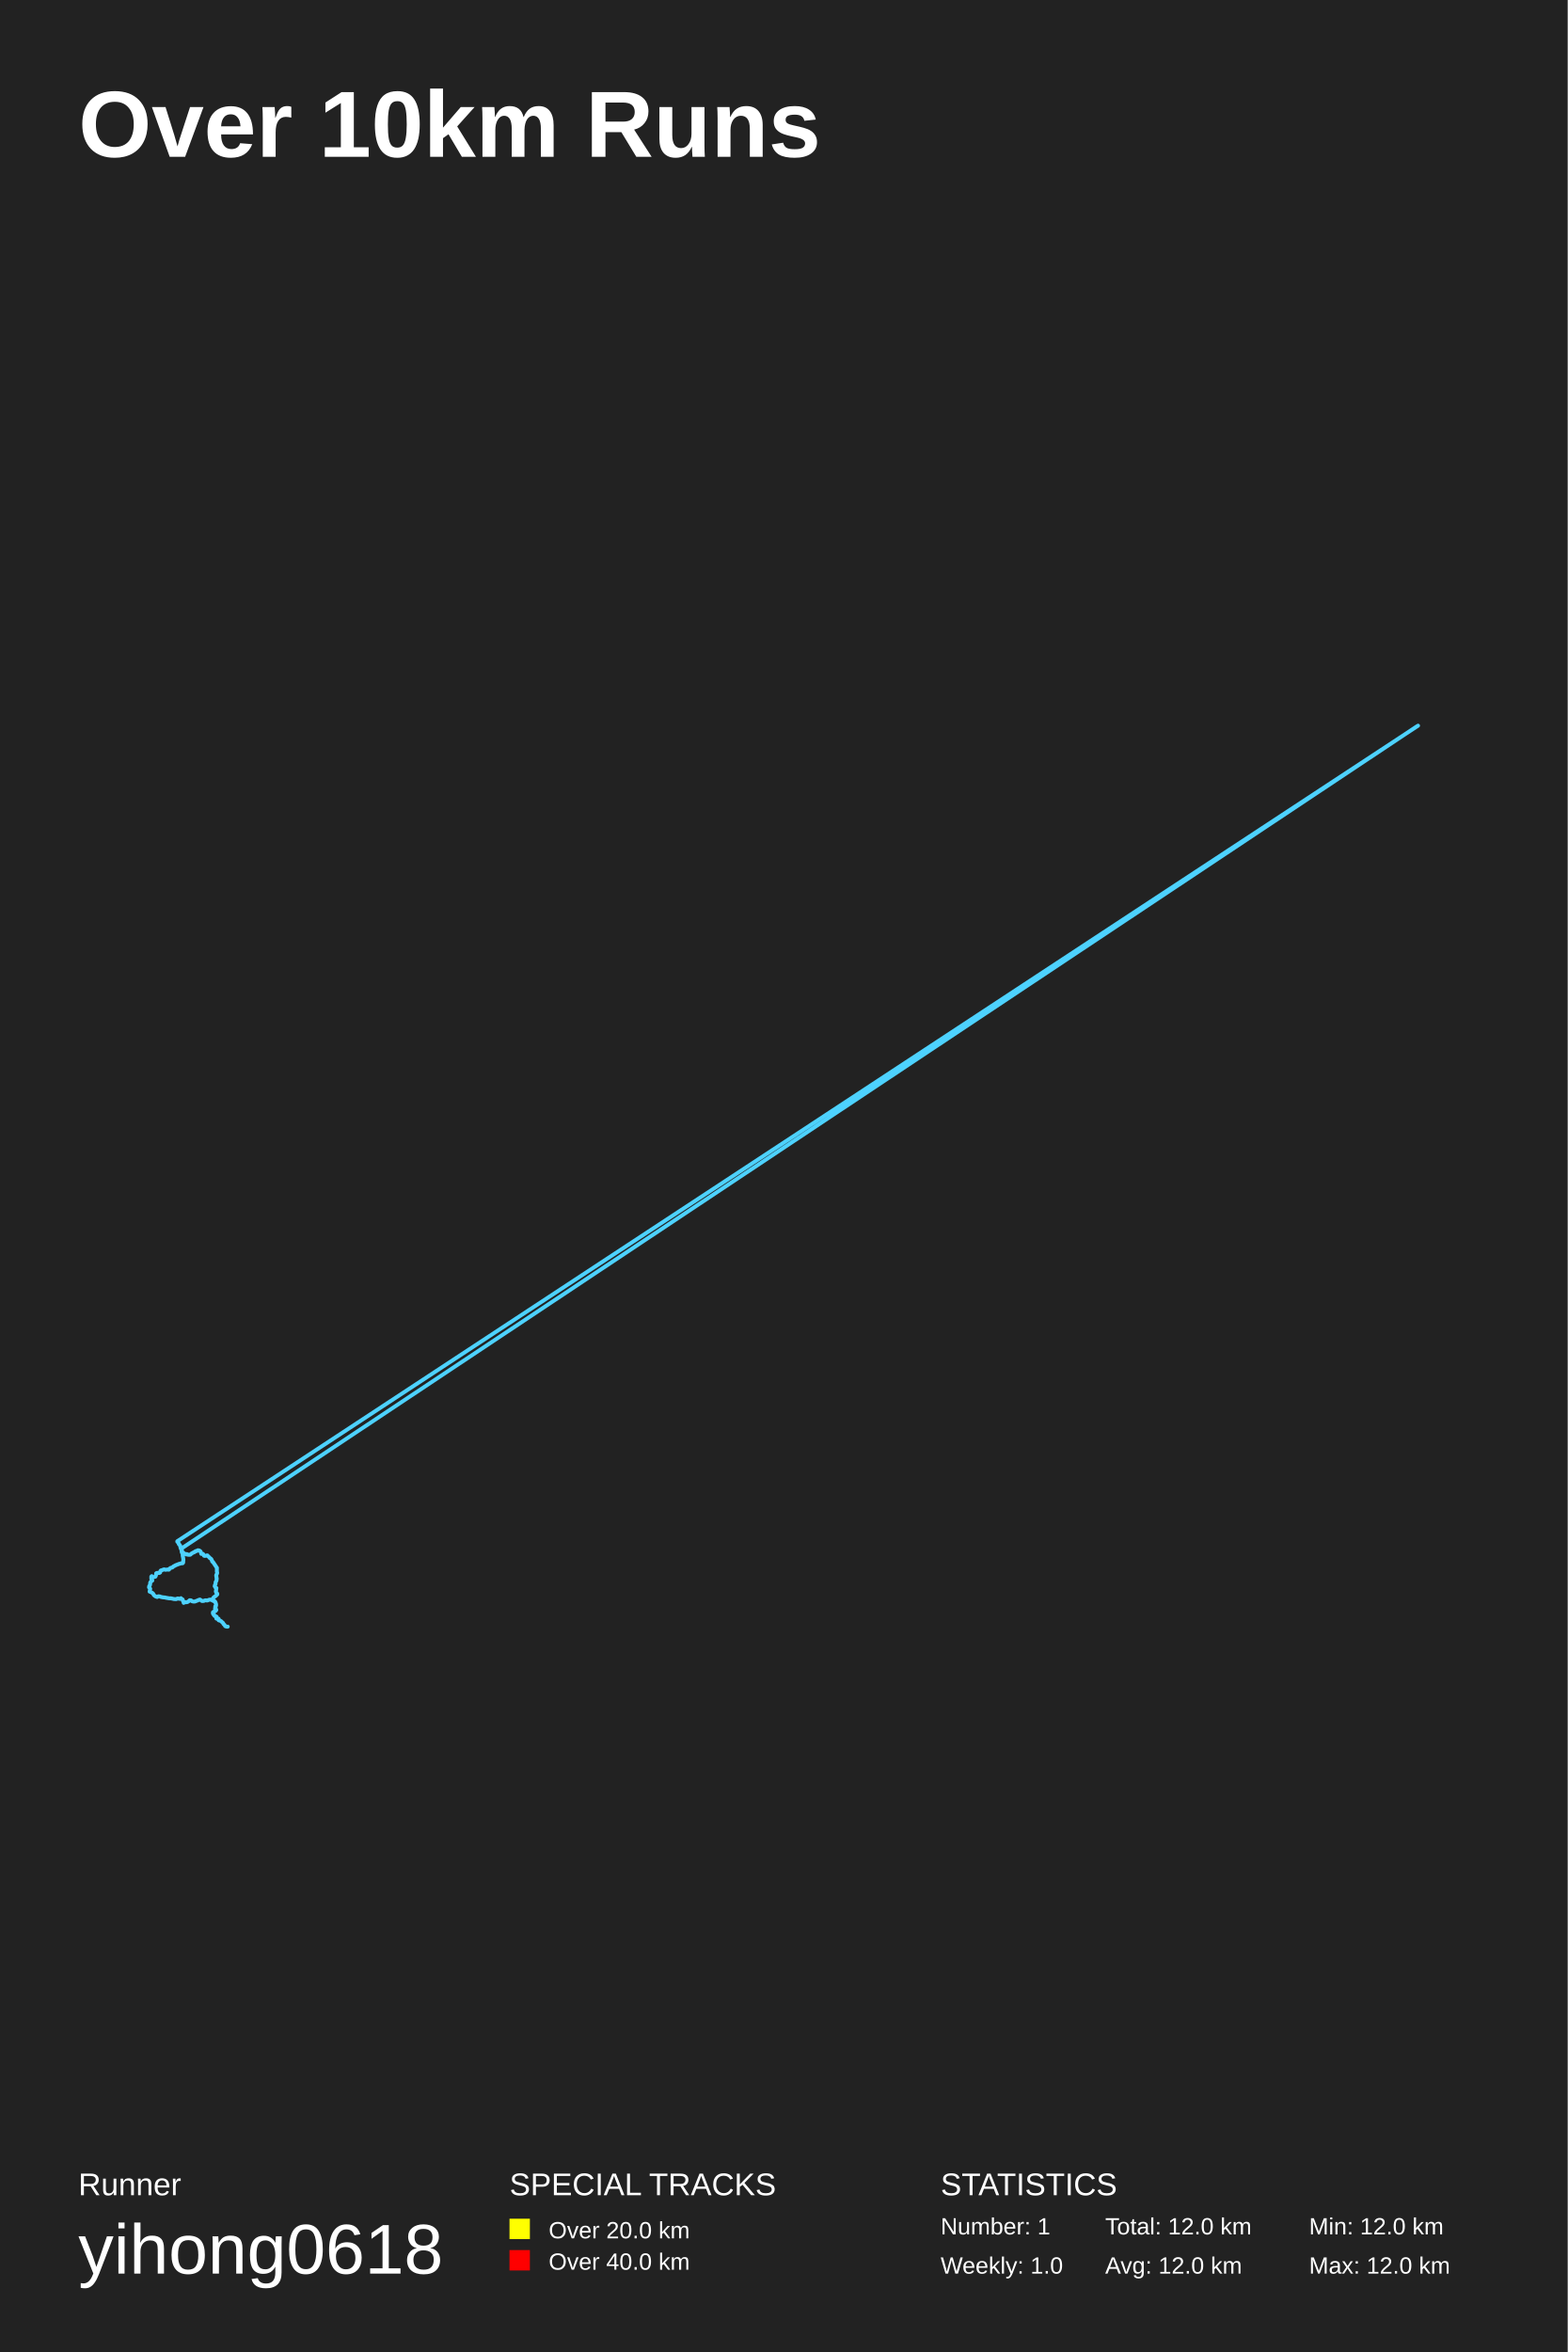
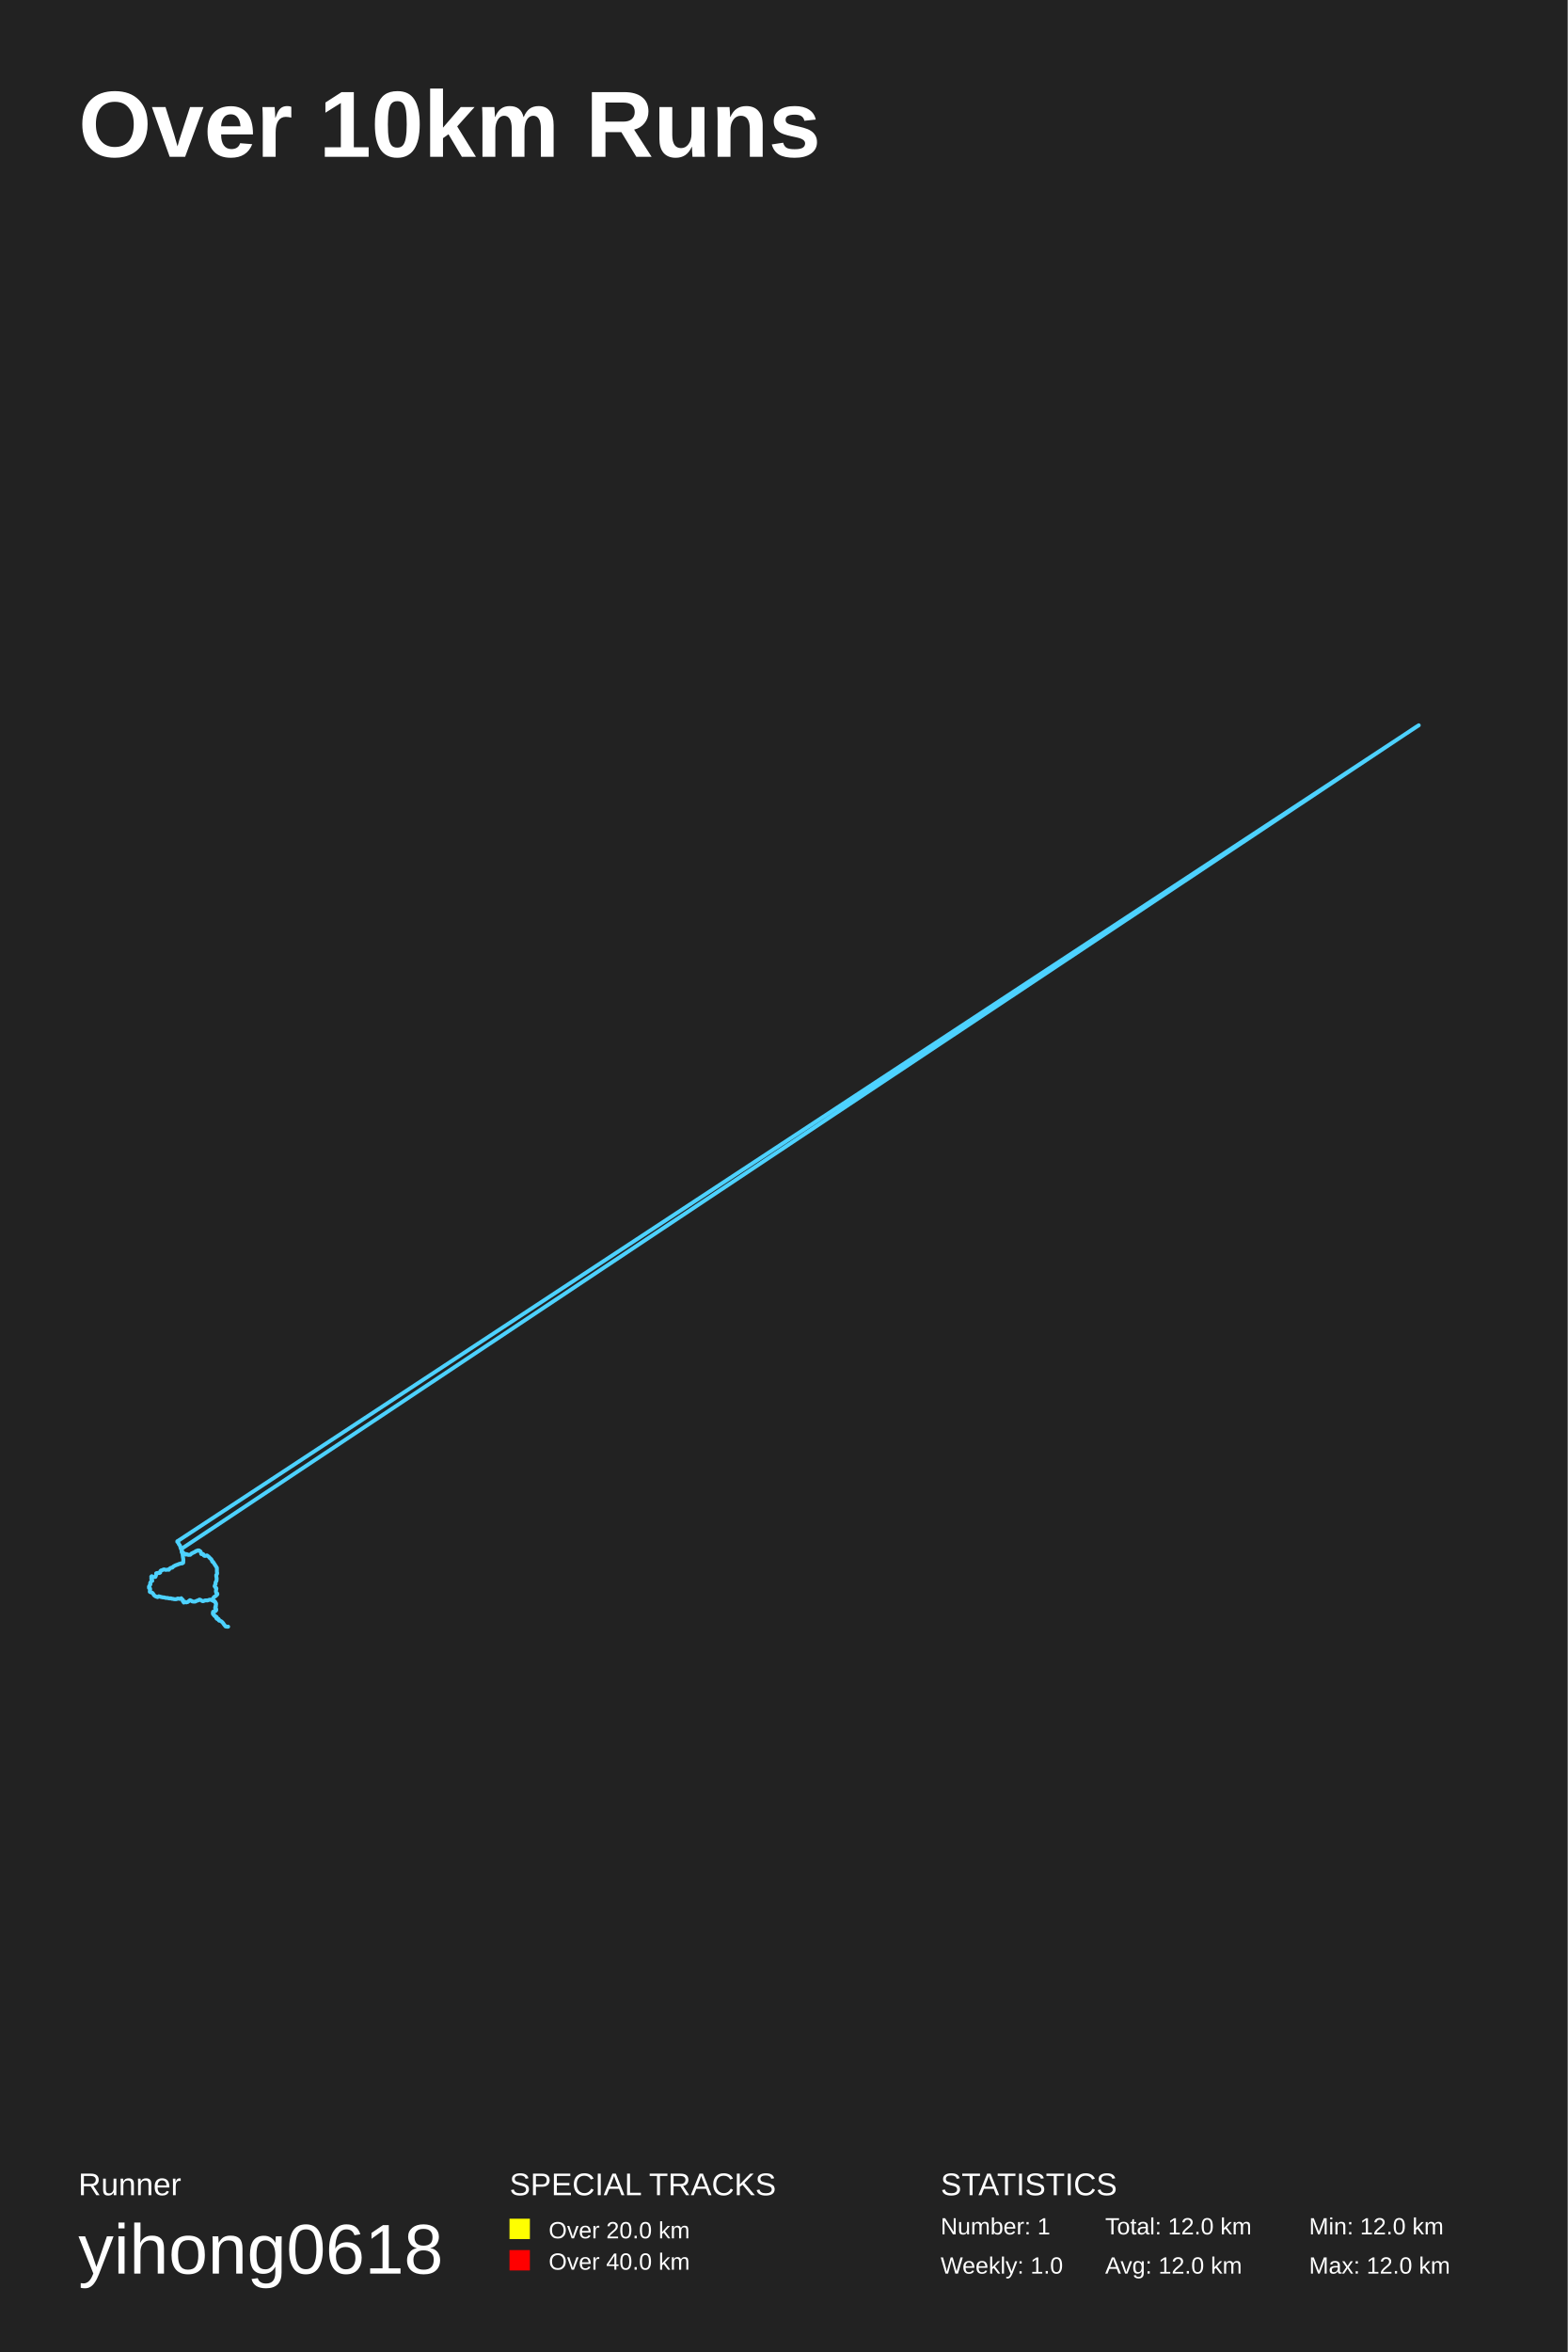
<svg xmlns="http://www.w3.org/2000/svg" baseProfile="full" height="300mm" version="1.1" viewBox="0,0,200,300" width="200mm">
  <defs />
  <rect fill="#222222" height="300" width="200" x="0" y="0" />
  <text fill="#FFFFFF" style="font-size:12px; font-family:Arial; font-weight:bold;" x="10" y="20">Over 10km Runs</text>
  <text fill="#FFFFFF" style="font-size:4px; font-family:Arial" x="10" y="280">Runner</text>
  <text fill="#FFFFFF" style="font-size:9px; font-family:Arial" x="10" y="290">yihong0618</text>
  <text fill="#FFFFFF" style="font-size:4px; font-family:Arial" x="65" y="280">SPECIAL TRACKS</text>
  <rect fill="yellow" height="2.6" width="2.6" x="65" y="283" />
  <text fill="#FFFFFF" style="font-size:3px; font-family:Arial" x="70" y="285.5">Over 20.0 km</text>
  <rect fill="red" height="2.6" width="2.6" x="65" y="287" />
  <text fill="#FFFFFF" style="font-size:3px; font-family:Arial" x="70" y="289.5">Over 40.0 km</text>
  <text fill="#FFFFFF" style="font-size:4px; font-family:Arial" x="120" y="280">STATISTICS</text>
  <text fill="#FFFFFF" style="font-size:3px; font-family:Arial" x="120" y="285">Number: 1</text>
  <text fill="#FFFFFF" style="font-size:3px; font-family:Arial" x="120" y="290">Weekly: 1.0</text>
  <text fill="#FFFFFF" style="font-size:3px; font-family:Arial" x="141" y="285">Total: 12.0 km</text>
  <text fill="#FFFFFF" style="font-size:3px; font-family:Arial" x="141" y="290">Avg: 12.0 km</text>
  <text fill="#FFFFFF" style="font-size:3px; font-family:Arial" x="167" y="285">Min: 12.0 km</text>
  <text fill="#FFFFFF" style="font-size:3px; font-family:Arial" x="167" y="290">Max: 12.0 km</text>
-   <polyline fill="none" opacity="1" points="28.017,206.706 27.899,206.669 27.851,206.564 27.856,206.458 27.732,206.485 27.599,206.448 27.623,206.269 27.566,206.184 27.457,206.163 27.352,206.095 27.3,205.989 27.21,205.905 27.157,205.768 27.167,205.642 27.333,205.536 27.452,205.51 27.566,205.363 27.542,205.247 27.428,205.163 27.476,205.041 27.462,204.894 27.538,204.783 27.566,204.646 27.542,204.525 27.481,204.415 27.428,204.283 27.338,204.193 27.224,204.193 27.224,204.188 27.243,204.193 27.214,204.199 27.224,204.199 27.219,204.199 27.21,204.204 27.214,204.209 27.214,204.204 27.138,204.114 27.138,203.983 27.153,203.909 27.214,203.809 27.272,203.74 27.338,203.693 27.443,203.614 27.552,203.535 27.656,203.43 27.718,203.366 27.718,203.272 27.637,203.193 27.571,203.103 27.533,202.961 27.566,202.876 27.576,202.782 27.58,202.65 27.609,202.55 27.485,202.487 27.471,202.418 27.39,202.334 27.424,202.16 27.485,202.086 27.5,201.965 27.504,201.812 27.58,201.681 27.623,201.581 27.633,201.454 27.656,201.344 27.618,201.244 27.618,201.138 27.595,201.054 27.58,200.912 27.656,200.775 27.699,200.664 27.699,200.559 27.661,200.432 27.671,200.301 27.666,200.153 27.675,199.979 27.656,199.958 27.157,199.21 27.077,199.179 27.053,199.084 27.024,199.015 27.005,198.984 26.982,198.905 26.934,198.852 26.877,198.789 26.811,198.762 26.763,198.731 26.706,198.646 26.644,198.589 26.535,198.494 26.473,198.404 26.412,198.388 26.326,198.431 26.226,198.441 26.131,198.462 26.022,198.431 25.989,198.341 25.941,198.262 25.889,198.199 25.794,198.204 25.704,198.199 25.699,198.172 25.732,198.162 25.708,198.172 25.694,198.199 25.68,198.178 25.675,198.188 25.689,198.204 25.685,198.183 25.694,198.172 25.699,198.167 25.656,198.104 25.628,198.004 25.609,197.941 25.566,197.872 25.547,197.851 25.485,197.819 25.433,197.772 25.352,197.783 25.29,197.74 25.262,197.751 25.257,197.735 25.167,197.777 25.105,197.814 25.058,197.846 24.982,197.841 24.944,197.877 24.848,197.914 24.82,197.972 24.768,197.983 24.711,198.02 24.654,198.025 24.578,198.078 24.492,198.12 24.392,198.188 24.326,198.272 24.231,198.32 24.155,198.309 24.079,198.315 23.989,198.304 23.951,198.294 23.965,198.278 23.993,198.294 23.97,198.294 23.917,198.294 23.875,198.241 23.808,198.22 23.756,198.267 23.684,198.215 23.608,198.204 23.537,198.215 23.471,198.13 23.414,198.067 23.357,198.035 23.347,198.046 23.319,197.993 23.262,197.925 23.195,197.92 23.2,197.925 23.19,197.909 23.167,197.862 23.195,197.777 23.2,197.719 23.133,197.667 23.114,197.603 23.091,197.53 23.048,197.482 23.029,197.393 23.01,197.293 22.981,197.135 22.91,197.082 22.882,196.998 22.81,196.95 22.81,196.876 22.749,196.787 22.682,196.708 22.673,196.645 22.644,196.634 22.625,196.65 22.649,196.65 22.649,196.645 22.63,196.639 22.639,196.645 22.649,196.645 22.687,196.576 22.692,196.566 22.663,196.597 22.639,196.581 22.625,196.592 22.616,196.603 22.625,196.592 22.625,196.587 22.63,196.587 22.635,196.571 22.639,196.581 22.635,196.576 180.91,92.562 180.815,92.62 180.815,92.62 180.815,92.62 180.739,92.662 180.629,92.736 23.105,197.546 23.138,197.656 23.186,197.735 23.176,197.841 23.186,197.956 23.214,198.051 23.281,198.136 23.304,198.262 23.304,198.383 23.328,198.546 23.361,198.678 23.376,198.82 23.395,198.926 23.38,199.089 23.366,199.215 23.371,199.3 23.3,199.395 23.119,199.395 23,199.442 22.867,199.468 22.749,199.516 22.611,199.568 22.492,199.616 22.387,199.653 22.307,199.721 22.202,199.753 22.093,199.821 22.064,199.863 22.05,199.879 22.05,199.884 21.998,199.921 21.927,199.953 21.832,199.969 21.746,200 21.656,200.064 21.613,200.106 21.57,200.2 21.475,200.222 21.395,200.19 21.29,200.2 21.195,200.222 21.086,200.227 21.005,200.185 20.91,200.174 20.824,200.222 20.763,200.227 20.691,200.28 20.601,200.29 20.506,200.322 20.463,200.39 20.425,200.48 20.44,200.559 20.397,200.596 20.354,200.617 20.321,200.632 20.245,200.643 20.135,200.632 20.045,200.622 19.941,200.659 19.917,200.685 19.931,200.727 19.926,200.806 19.907,200.859 19.893,200.901 19.888,200.959 19.865,201.017 19.822,201.107 19.722,201.128 19.641,201.154 19.584,201.175 19.494,201.228 19.428,201.201 19.404,201.154 19.371,201.164 19.337,201.128 19.328,201.101 19.356,201.091 19.361,201.038 19.333,201.075 19.304,201.101 19.304,201.196 19.304,201.333 19.333,201.481 19.432,201.602 19.342,201.67 19.238,201.739 19.157,201.886 19.157,202.044 19.128,202.186 19.033,202.318 19.014,202.476 19.095,202.555 19.162,202.65 19.143,202.74 19.119,202.85 19.086,203.013 19.195,203.056 19.314,203.119 19.418,203.166 19.556,203.293 19.599,203.419 19.727,203.545 19.898,203.646 20.059,203.698 20.193,203.609 20.373,203.624 20.535,203.688 20.706,203.725 20.886,203.751 21.01,203.756 21.124,203.782 21.238,203.809 21.357,203.825 21.475,203.851 21.632,203.872 21.775,203.867 21.908,203.893 22.026,203.914 22.15,203.951 22.297,203.962 22.478,203.972 22.62,203.898 22.711,203.883 22.848,203.925 23.01,203.94 23.081,203.851 23.148,203.935 23.3,204.014 23.333,204.172 23.395,204.288 23.437,204.451 23.532,204.33 23.732,204.372 23.913,204.341 24.065,204.241 24.202,204.114 24.378,204.13 24.487,204.235 24.658,204.278 24.863,204.278 24.967,204.23 25.105,204.183 25.257,204.114 25.409,204.051 25.504,204.025 25.632,204.104 25.761,204.204 25.884,204.204 26.003,204.199 26.098,204.146 26.26,204.12 26.426,204.151 26.554,204.099 26.673,204.056 26.763,204.035 26.906,204.041 27.043,204.109 27.181,204.135 27.267,204.167 27.381,204.22 27.485,204.357 27.519,204.499 27.566,204.636 27.566,204.794 27.504,204.941 27.485,205.078 27.538,205.22 27.595,205.352 27.504,205.473 27.357,205.515 27.243,205.631 27.205,205.758 27.276,205.916 27.352,206.047 27.5,206.148 27.642,206.221 27.637,206.358 27.728,206.453 27.884,206.469 27.918,206.616 28.055,206.701 28.226,206.795 28.336,206.911 28.459,207.011 28.516,207.154 28.645,207.259 28.725,207.412 28.892,207.48 29.053,207.48" stroke="#4DD2FF" stroke-dasharray="none" stroke-linecap="round" stroke-linejoin="round" stroke-width="0.5" />
+   <polyline fill="none" opacity="1" points="27.97,206.719 27.884,206.64 27.865,206.55 27.813,206.466 27.694,206.498 27.595,206.398 27.623,206.245 27.533,206.198 27.424,206.161 27.333,206.071 27.276,205.976 27.176,205.887 27.153,205.745 27.186,205.581 27.362,205.534 27.49,205.497 27.566,205.328 27.519,205.244 27.447,205.139 27.462,205.012 27.495,204.875 27.542,204.744 27.571,204.628 27.504,204.523 27.495,204.386 27.4,204.27 27.286,204.196 27.229,204.201 27.238,204.201 27.243,204.206 27.214,204.206 27.229,204.212 27.219,204.206 27.21,204.212 27.214,204.217 27.219,204.212 27.124,204.085 27.138,203.969 27.167,203.89 27.234,203.796 27.295,203.727 27.352,203.669 27.471,203.606 27.571,203.522 27.675,203.422 27.728,203.343 27.713,203.253 27.599,203.179 27.566,203.079 27.538,202.948 27.566,202.853 27.571,202.763 27.609,202.626 27.566,202.526 27.481,202.479 27.447,202.426 27.381,202.321 27.443,202.142 27.5,202.063 27.49,201.931 27.519,201.789 27.604,201.673 27.628,201.546 27.637,201.436 27.642,201.325 27.623,201.22 27.609,201.125 27.59,201.035 27.59,200.893 27.68,200.772 27.704,200.651 27.675,200.53 27.671,200.409 27.671,200.272 27.671,200.119 27.671,199.977 27.181,199.218 27.119,199.213 27.062,199.16 27.043,199.076 27.02,198.997 27.001,198.976 26.967,198.897 26.906,198.855 26.858,198.797 26.787,198.739 26.754,198.723 26.697,198.639 26.625,198.57 26.511,198.475 26.44,198.417 26.393,198.396 26.302,198.433 26.203,198.454 26.108,198.459 26.017,198.412 25.989,198.323 25.951,198.254 25.87,198.207 25.746,198.244 25.699,198.191 25.713,198.159 25.742,198.164 25.732,198.159 25.694,198.191 25.68,198.175 25.685,198.186 25.67,198.207 25.675,198.191 25.699,198.164 25.704,198.17 25.637,198.07 25.618,198.001 25.599,197.922 25.561,197.875 25.528,197.859 25.457,197.817 25.409,197.769 25.343,197.78 25.29,197.748 25.262,197.754 25.233,197.759 25.143,197.796 25.086,197.838 25.034,197.827 24.977,197.859 24.915,197.906 24.848,197.948 24.801,197.991 24.753,197.996 24.692,198.038 24.644,198.043 24.559,198.101 24.459,198.133 24.373,198.217 24.297,198.301 24.212,198.328 24.141,198.312 24.046,198.328 23.97,198.312 23.96,198.296 23.965,198.286 23.965,198.307 23.96,198.296 23.913,198.291 23.851,198.238 23.794,198.233 23.723,198.291 23.67,198.212 23.589,198.228 23.518,198.201 23.442,198.107 23.39,198.08 23.357,198.043 23.342,198.038 23.304,197.97 23.247,197.922 23.19,197.954 23.195,197.938 23.186,197.912 23.176,197.843 23.2,197.769 23.2,197.701 23.133,197.653 23.105,197.59 23.086,197.538 23.053,197.469 23.019,197.374 23.005,197.29 22.962,197.132 22.896,197.063 22.858,197.011 22.81,196.942 22.791,196.858 22.725,196.774 22.677,196.7 22.663,196.642 22.63,196.647 22.62,196.658 22.644,196.658 22.635,196.647 22.644,196.647 22.644,196.647 22.658,196.647 22.706,196.563 22.692,196.574 22.63,196.579 22.63,196.595 22.62,196.595 22.62,196.605 22.625,196.6 22.625,196.595 22.63,196.589 22.63,196.589 22.639,196.589 181.0,92.512 180.91,92.57 180.815,92.628 180.815,92.628 180.815,92.628 180.724,92.686 180.629,92.744 23.119,197.58 23.162,197.68 23.181,197.775 23.171,197.875 23.19,197.996 23.233,198.075 23.285,198.175 23.3,198.307 23.314,198.412 23.333,198.586 23.361,198.739 23.38,198.855 23.39,198.976 23.38,199.134 23.38,199.244 23.371,199.329 23.252,199.413 23.081,199.413 22.958,199.455 22.839,199.487 22.711,199.545 22.578,199.592 22.459,199.634 22.373,199.671 22.273,199.724 22.169,199.776 22.093,199.829 22.05,199.887 22.05,199.887 22.031,199.892 21.984,199.95 21.912,199.966 21.803,199.971 21.727,200.024 21.637,200.071 21.608,200.124 21.547,200.224 21.447,200.219 21.376,200.203 21.252,200.229 21.162,200.24 21.067,200.224 20.981,200.182 20.881,200.187 20.805,200.224 20.753,200.24 20.677,200.293 20.582,200.303 20.497,200.34 20.449,200.419 20.421,200.509 20.44,200.582 20.378,200.603 20.345,200.635 20.307,200.635 20.216,200.656 20.126,200.635 20.031,200.64 19.922,200.677 19.922,200.704 19.936,200.772 19.926,200.851 19.903,200.883 19.903,200.92 19.884,200.972 19.865,201.051 19.812,201.141 19.694,201.13 19.603,201.172 19.546,201.183 19.47,201.241 19.428,201.204 19.39,201.162 19.366,201.162 19.342,201.114 19.309,201.109 19.356,201.046 19.38,201.051 19.342,201.099 19.295,201.109 19.318,201.22 19.299,201.394 19.361,201.52 19.428,201.636 19.318,201.689 19.223,201.789 19.152,201.941 19.19,202.084 19.095,202.226 19.005,202.368 19.01,202.553 19.124,202.589 19.162,202.679 19.147,202.768 19.119,202.895 19.109,203.037 19.204,203.095 19.352,203.127 19.466,203.195 19.57,203.337 19.637,203.459 19.793,203.585 19.964,203.664 20.107,203.711 20.259,203.611 20.421,203.659 20.582,203.701 20.748,203.738 20.934,203.753 21.01,203.769 21.157,203.817 21.271,203.817 21.399,203.827 21.528,203.864 21.651,203.88 21.803,203.875 21.931,203.922 22.064,203.933 22.202,203.969 22.354,203.98 22.53,203.969 22.649,203.896 22.758,203.896 22.901,203.943 23.024,203.927 23.124,203.854 23.19,203.969 23.328,204.064 23.319,204.222 23.404,204.317 23.452,204.412 23.599,204.312 23.77,204.386 23.96,204.333 24.103,204.206 24.236,204.106 24.407,204.175 24.521,204.264 24.706,204.286 24.901,204.286 25.005,204.228 25.148,204.164 25.305,204.122 25.433,204.033 25.537,204.054 25.68,204.127 25.794,204.212 25.917,204.233 26.022,204.191 26.146,204.143 26.312,204.127 26.45,204.143 26.583,204.096 26.692,204.059 26.787,204.033 26.948,204.07 27.072,204.127 27.186,204.159 27.305,204.185 27.419,204.264 27.481,204.412 27.566,204.528 27.547,204.681 27.547,204.839 27.519,204.991 27.466,205.139 27.585,205.249 27.58,205.386 27.466,205.497 27.324,205.539 27.229,205.681 27.2,205.824 27.305,205.961 27.381,206.108 27.533,206.176 27.656,206.271 27.623,206.413 27.78,206.461 27.894,206.514 27.96,206.651 28.117,206.745 28.269,206.83 28.378,206.94 28.478,207.051 28.564,207.188 28.659,207.304 28.773,207.451 28.944,207.483 29.105,207.483" stroke="#4DD2FF" stroke-dasharray="none" stroke-linecap="round" stroke-linejoin="round" stroke-width="0.5" />
</svg>
